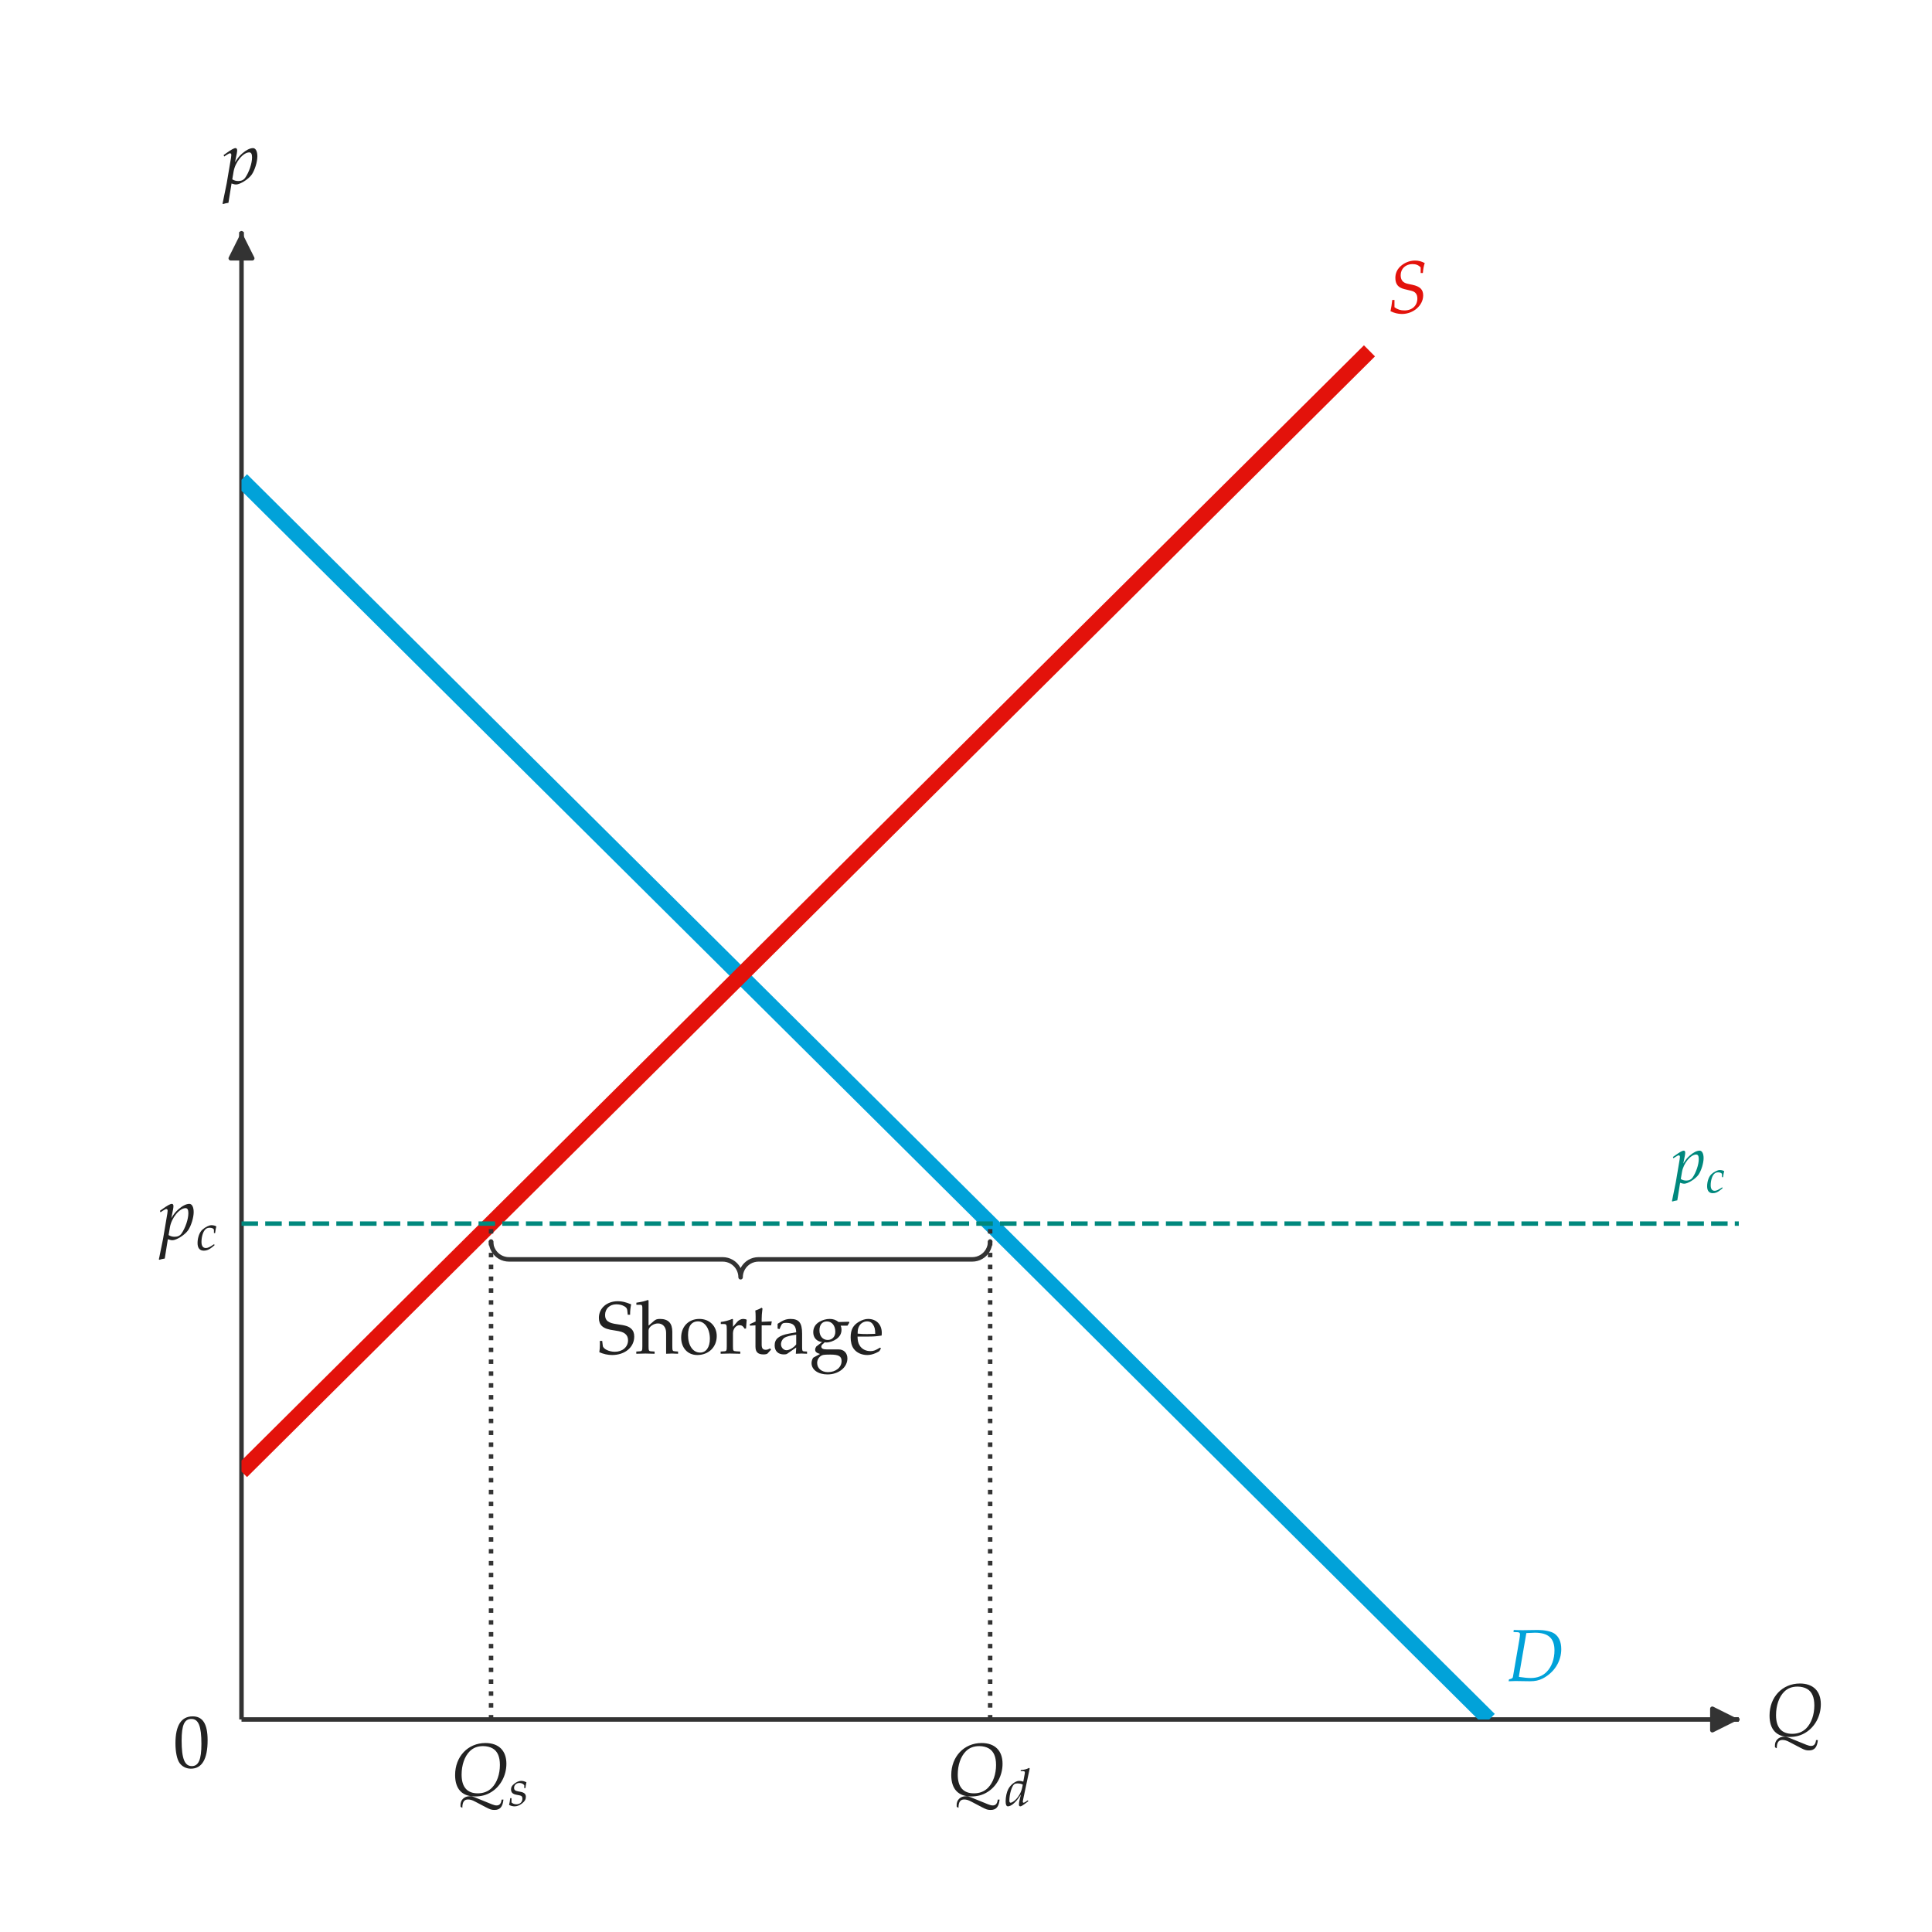
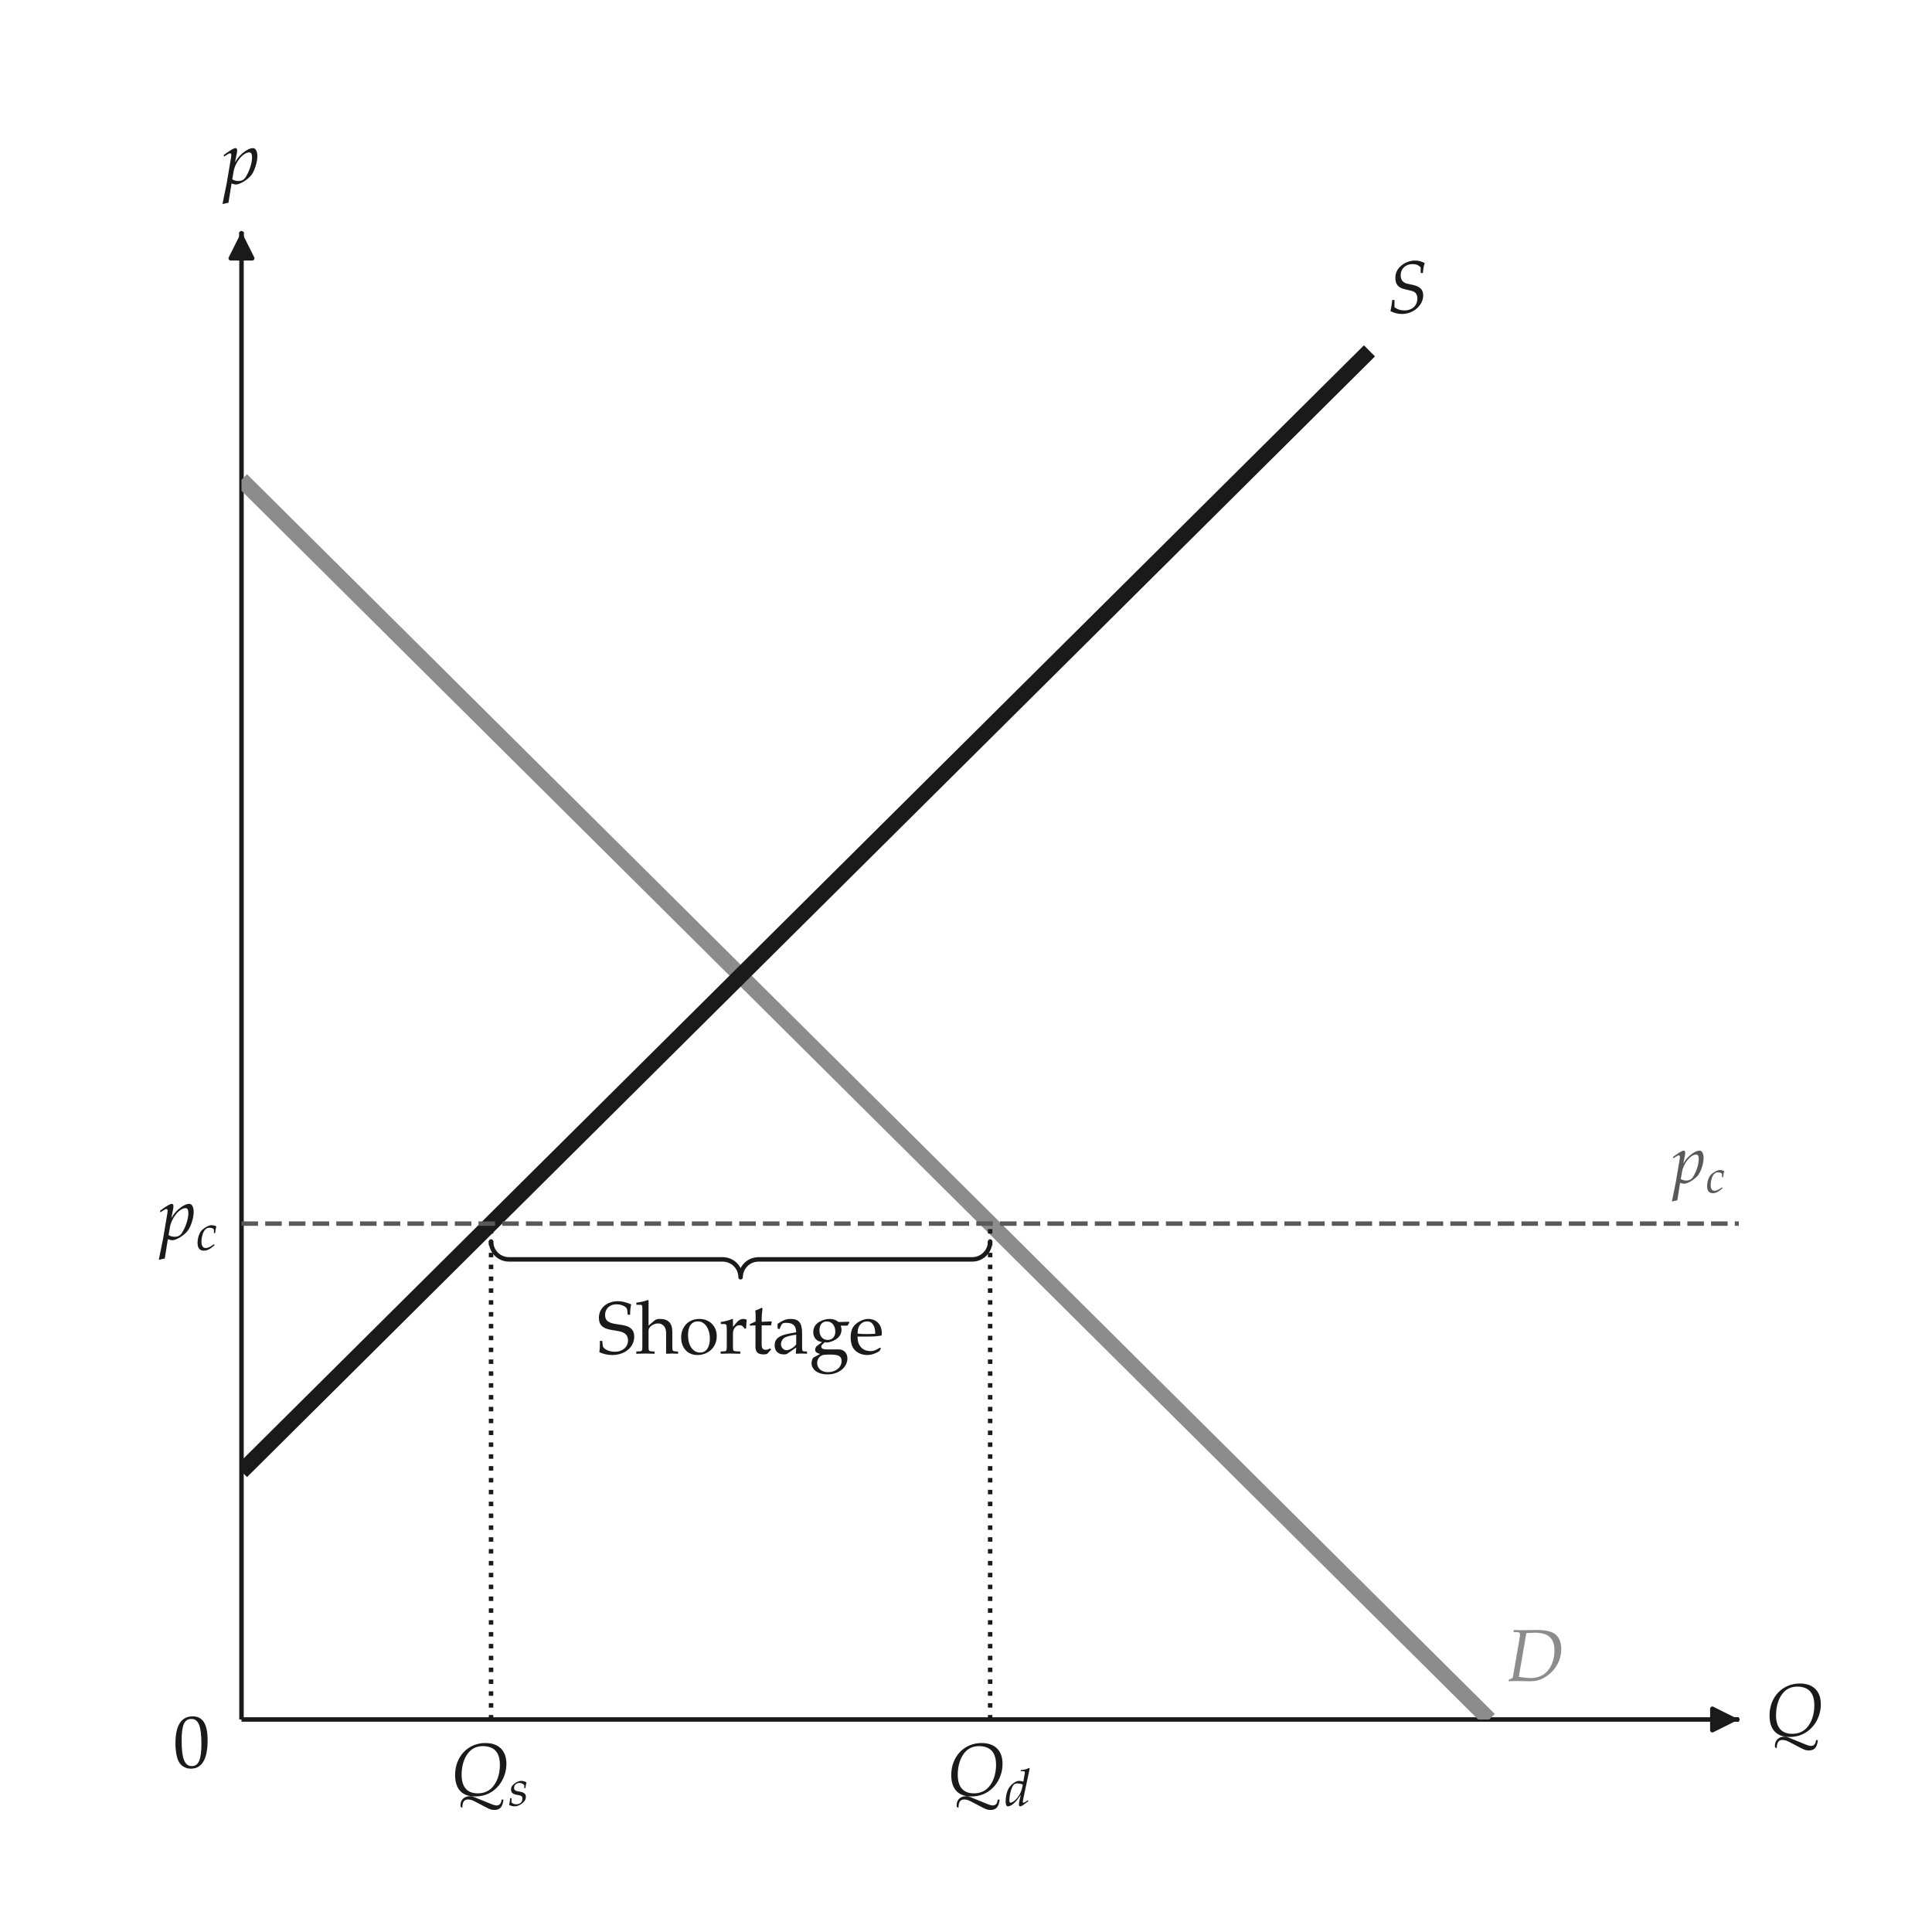
<svg xmlns="http://www.w3.org/2000/svg" xmlns:xlink="http://www.w3.org/1999/xlink" width="432pt" height="432pt" viewBox="0 0 432 432" version="1.1">
  <defs>
    <style type="text/css">*{stroke-linejoin: round; stroke-linecap: butt}</style>
  </defs>
  <g id="figure_1">
    <g id="patch_1">
      <path d="M 0 432  L 432 432  L 432 0  L 0 0  z " style="fill: #ffffff" />
    </g>
    <g id="axes_1">
      <g id="axes.x">
-         <path d="M 54 384.48  L 388.8 384.48  " style="fill: none; stroke: #333333; stroke-linejoin: miter" />
+         <path d="M 54 384.48  L 388.8 384.48  " style="fill: none; stroke: #1a1a1a; stroke-linejoin: miter" />
      </g>
      <g id="patch_2">
-         <path d="M 388.465 384.48  Q 388.633 384.48 387.682 384.48  " style="fill: none; stroke: #333333; stroke-linecap: round" />
-         <path d="M 382.882 382.08  L 387.682 384.48  L 382.882 386.88  z " style="fill: #333333; stroke: #333333; stroke-linecap: round" />
+         <path d="M 388.465 384.48  Q 388.633 384.48 387.682 384.48  " style="fill: none; stroke: #1a1a1a; stroke-linecap: round" />
+         <path d="M 382.882 382.08  L 387.682 384.48  L 382.882 386.88  z " style="fill: #1a1a1a; stroke: #1a1a1a; stroke-linecap: round" />
      </g>
      <g id="axes.y">
-         <path d="M 54 384.48  L 54 51.84  " style="fill: none; stroke: #333333; stroke-linejoin: miter" />
+         <path d="M 54 384.48  L 54 51.84  " style="fill: none; stroke: #1a1a1a; stroke-linejoin: miter" />
      </g>
      <g id="patch_3">
-         <path d="M 54 52.173  Q 54 52.006 54 52.958  " style="fill: none; stroke: #333333; stroke-linecap: round" />
-         <path d="M 51.6 57.758  L 54 52.958  L 56.4 57.758  z " style="fill: #333333; stroke: #333333; stroke-linecap: round" />
+         <path d="M 54 52.173  Q 54 52.006 54 52.958  " style="fill: none; stroke: #1a1a1a; stroke-linecap: round" />
+         <path d="M 51.6 57.758  L 54 52.958  L 56.4 57.758  z " style="fill: #1a1a1a; stroke: #1a1a1a; stroke-linecap: round" />
      </g>
      <g id="axes.y.label">
-         <g style="fill: #222222" transform="translate(49.875 41.2035) scale(0.165 -0.165)">
+         <g style="fill: #1a1a1a" transform="translate(49.875 41.2035) scale(0.165 -0.165)">
          <defs>
            <path id="TeXGyrePagella-Italic-51" d="M -45 -1728  L 0 -1766  C 134 -1722 262 -1690 467 -1658  L 736 19  L 794 0  C 960 -58 1056 -70 1126 -70  C 1485 -70 2221 397 2496 800  C 2758 1190 2976 1894 2976 2374  C 2976 2803 2829 3085 2598 3085  C 2330 3085 1997 2912 1658 2618  C 1402 2387 1267 2227 1037 1850  L 1190 2611  C 1210 2720 1222 2816 1222 2893  C 1222 3014 1171 3085 1082 3085  C 947 3085 704 2950 230 2611  L 51 2483  L 96 2355  L 301 2490  C 480 2605 550 2637 608 2637  C 672 2637 717 2579 717 2490  C 717 2438 704 2310 691 2246  L 320 51  L 6 -1491  L -45 -1728  z M 800 378  L 915 1056  C 1056 1875 1741 2714 2272 2714  C 2438 2714 2515 2573 2515 2278  C 2515 1760 2259 998 1920 512  C 1792 326 1587 230 1325 230  C 1126 230 966 275 800 378  z " transform="scale(0.015625)" />
          </defs>
          <use xlink:href="#TeXGyrePagella-Italic-51" transform="translate(0 0.796875)" />
        </g>
      </g>
      <g id="axes.x.label">
-         <g style="fill: #222222" transform="translate(394.8 388.1513) scale(0.165 -0.165)">
+         <g style="fill: #1a1a1a" transform="translate(394.8 388.1513) scale(0.165 -0.165)">
          <defs>
            <path id="TeXGyrePagella-Italic-32" d="M 339 1741  C 339 531 941 -115 2067 -115  C 2611 -115 3066 6 3482 269  C 4288 768 4787 1709 4787 2720  C 4787 3859 4122 4518 2970 4518  C 1453 4518 339 3347 339 1741  z M 806 -909  C 806 -909 806 -966 813 -1018  L 966 -1101  C 966 -608 1120 -378 1459 -378  C 1645 -378 1824 -429 2074 -563  L 3002 -1050  C 3386 -1248 3501 -1286 3757 -1286  C 4237 -1286 4467 -1011 4531 -390  L 4371 -390  C 4333 -736 4192 -896 3936 -896  C 3827 -896 3706 -864 3539 -800  L 2029 -186  C 1869 -122 1754 -96 1606 -96  C 1133 -96 781 -422 806 -909  z M 902 1773  C 902 2605 1158 3354 1600 3795  C 1901 4102 2285 4250 2771 4250  C 3078 4250 3392 4173 3603 4045  C 4019 3802 4224 3322 4224 2618  C 4224 1811 3968 1088 3533 640  C 3219 320 2803 154 2304 154  C 1382 154 902 704 902 1773  z " transform="scale(0.015625)" />
          </defs>
          <use xlink:href="#TeXGyrePagella-Italic-32" transform="translate(0 0.40625)" />
        </g>
      </g>
      <g id="axes.origin.label">
-         <g style="fill: #222222" transform="translate(38.75 395.1513) scale(0.165 -0.165)">
+         <g style="fill: #1a1a1a" transform="translate(38.75 395.1513) scale(0.165 -0.165)">
          <defs>
            <path id="TeXGyrePagella-Regular-11" d="M 186 2074  C 186 1325 320 678 544 365  C 768 51 1126 -128 1523 -128  C 2490 -128 2976 704 2976 2342  C 2976 3744 2560 4410 1683 4410  C 691 4410 186 3622 186 2074  z M 723 2304  C 723 3654 960 4186 1568 4186  C 2189 4186 2438 3558 2438 2022  C 2438 659 2195 96 1606 96  C 986 96 723 742 723 2304  z " transform="scale(0.015625)" />
          </defs>
          <use xlink:href="#TeXGyrePagella-Regular-11" />
        </g>
      </g>
      <g id="market.control.mark.q_d">
-         <g style="fill: #222222" transform="translate(211.83 401.459) scale(0.165 -0.165)">
+         <g style="fill: #1a1a1a" transform="translate(211.83 401.459) scale(0.165 -0.165)">
          <defs>
            <path id="TeXGyrePagella-Italic-45" d="M 109 550  C 109 134 205 -70 390 -70  C 563 -70 800 38 1018 211  C 1363 493 1574 742 2003 1389  L 1856 806  C 1786 525 1754 320 1754 154  C 1754 19 1811 -70 1920 -70  C 2029 -70 2182 19 2400 179  L 2918 563  L 2854 685  L 2573 486  C 2483 422 2381 378 2323 378  C 2272 378 2234 435 2234 525  C 2234 576 2246 634 2285 819  L 3091 4621  L 3014 4691  C 2682 4525 2451 4467 1990 4422  L 1965 4288  L 2272 4288  C 2426 4288 2490 4243 2490 4134  C 2490 4083 2483 4026 2477 3981  L 2298 2995  C 2106 3053 1933 3085 1773 3085  C 1331 3085 730 2624 435 2067  C 237 1696 109 1088 109 550  z M 570 627  C 570 1434 864 2432 1178 2675  C 1261 2739 1382 2771 1555 2771  C 1837 2771 2022 2733 2234 2624  L 2157 2246  C 2042 1683 1728 1120 1331 742  C 1107 531 851 378 730 378  C 627 378 570 467 570 627  z " transform="scale(0.015625)" />
          </defs>
          <use xlink:href="#TeXGyrePagella-Italic-32" transform="translate(0 0.40625)" />
          <use xlink:href="#TeXGyrePagella-Italic-45" transform="translate(77.79993 -14.05469) scale(0.7)" />
        </g>
      </g>
      <g id="market.control.mark.q_s">
-         <g style="fill: #222222" transform="translate(100.89 401.459) scale(0.165 -0.165)">
+         <g style="fill: #1a1a1a" transform="translate(100.89 401.459) scale(0.165 -0.165)">
          <defs>
            <path id="TeXGyrePagella-Italic-54" d="M 58 102  C 301 -19 518 -70 742 -70  C 1056 -70 1350 45 1677 301  C 2003 557 2138 794 2138 1114  C 2138 1459 1939 1645 1459 1734  L 1184 1786  C 800 1856 678 1965 678 2227  C 678 2566 960 2829 1331 2829  C 1594 2829 1837 2714 1939 2541  L 1939 2189  L 2086 2189  C 2112 2413 2138 2586 2208 2912  C 1958 3034 1779 3085 1568 3085  C 1235 3085 845 2899 538 2586  C 371 2413 301 2253 301 2022  C 301 1664 499 1459 922 1376  L 1325 1299  C 1606 1248 1709 1139 1709 883  C 1709 461 1414 186 960 186  C 730 186 538 256 358 410  L 358 947  L 198 947  C 166 621 128 397 58 102  z " transform="scale(0.015625)" />
          </defs>
          <use xlink:href="#TeXGyrePagella-Italic-32" transform="translate(0 0.40625)" />
          <use xlink:href="#TeXGyrePagella-Italic-54" transform="translate(77.79993 -14.05469) scale(0.7)" />
        </g>
      </g>
      <g id="market.control.mark.p_c">
-         <g style="fill: #222222" transform="translate(35.635 277.2713) scale(0.165 -0.165)">
+         <g style="fill: #1a1a1a" transform="translate(35.635 277.2713) scale(0.165 -0.165)">
          <defs>
            <path id="TeXGyrePagella-Italic-44" d="M 160 870  C 160 256 429 -70 941 -70  C 1286 -70 1594 58 1946 346  L 2266 608  L 2214 736  L 2118 672  C 1658 365 1414 256 1190 256  C 832 256 646 512 646 1018  C 646 1696 864 2355 1171 2605  C 1306 2720 1466 2771 1670 2771  C 1958 2771 2189 2650 2189 2496  L 2189 2112  L 2336 2112  C 2387 2528 2432 2765 2490 2931  C 2330 3034 2118 3085 1875 3085  C 1587 3085 1133 2861 768 2541  C 403 2221 160 1555 160 870  z " transform="scale(0.015625)" />
          </defs>
          <use xlink:href="#TeXGyrePagella-Italic-51" transform="translate(0 0.796875)" />
          <use xlink:href="#TeXGyrePagella-Italic-44" transform="translate(49.99995 -13.66406) scale(0.7)" />
        </g>
      </g>
      <g id="market.control.gap">
-         <path d="M 109.8 277.6  L 109.834 278.122  L 109.936 278.635  L 110.104 279.131  L 110.336 279.6  L 110.627 280.035  L 110.972 280.428  L 111.365 280.773  L 111.8 281.064  L 112.269 281.296  L 112.765 281.464  L 113.278 281.566  L 113.8 281.6  L 161.6 281.6  L 162.122 281.634  L 162.635 281.736  L 163.131 281.904  L 163.6 282.136  L 164.035 282.427  L 164.428 282.772  L 164.773 283.165  L 165.064 283.6  L 165.296 284.069  L 165.464 284.565  L 165.566 285.078  L 165.6 285.6  L 165.634 285.078  L 165.736 284.565  L 165.904 284.069  L 166.136 283.6  L 166.427 283.165  L 166.772 282.772  L 167.165 282.427  L 167.6 282.136  L 168.069 281.904  L 168.565 281.736  L 169.078 281.634  L 169.6 281.6  L 217.4 281.6  L 217.922 281.566  L 218.435 281.464  L 218.931 281.296  L 219.4 281.064  L 219.835 280.773  L 220.228 280.428  L 220.573 280.035  L 220.864 279.6  L 221.096 279.131  L 221.264 278.635  L 221.366 278.122  L 221.4 277.6  " style="fill: none; stroke: #333333; stroke-linecap: round" />
+         <path d="M 109.8 277.6  L 109.834 278.122  L 109.936 278.635  L 110.104 279.131  L 110.336 279.6  L 110.627 280.035  L 110.972 280.428  L 111.365 280.773  L 111.8 281.064  L 112.269 281.296  L 112.765 281.464  L 113.278 281.566  L 113.8 281.6  L 161.6 281.6  L 162.122 281.634  L 162.635 281.736  L 163.131 281.904  L 163.6 282.136  L 164.035 282.427  L 164.428 282.772  L 164.773 283.165  L 165.064 283.6  L 165.296 284.069  L 165.464 284.565  L 165.566 285.078  L 165.6 285.6  L 165.634 285.078  L 165.736 284.565  L 165.904 284.069  L 166.136 283.6  L 166.427 283.165  L 166.772 282.772  L 167.165 282.427  L 167.6 282.136  L 168.069 281.904  L 168.565 281.736  L 169.078 281.634  L 169.6 281.6  L 217.4 281.6  L 217.922 281.566  L 218.435 281.464  L 218.931 281.296  L 219.4 281.064  L 219.835 280.773  L 220.228 280.428  L 220.573 280.035  L 220.864 279.6  L 221.096 279.131  L 221.264 278.635  L 221.366 278.122  L 221.4 277.6  " style="fill: none; stroke: #1a1a1a; stroke-linecap: round" />
      </g>
      <g id="market.control.gap.label">
-         <g style="fill: #222222" transform="translate(133.5165 302.655) scale(0.165 -0.165)">
+         <g style="fill: #1a1a1a" transform="translate(133.5165 302.655) scale(0.165 -0.165)">
          <defs>
            <path id="TeXGyrePagella-Regular-34" d="M 154 3098  C 154 2784 237 2554 422 2381  C 640 2182 934 2080 1555 1997  C 2048 1926 2272 1850 2438 1709  C 2605 1568 2682 1389 2682 1146  C 2682 570 2202 154 1536 154  C 1024 154 525 403 493 666  L 442 1094  L 237 1094  C 243 979 243 877 243 838  C 243 544 230 403 192 115  C 557 -45 928 -128 1299 -128  C 2413 -128 3219 544 3219 1472  C 3219 1773 3136 1984 2957 2150  C 2733 2362 2464 2445 1747 2541  C 966 2643 691 2854 691 3347  C 691 3885 1094 4269 1658 4269  C 1907 4269 2144 4218 2317 4122  C 2528 4013 2598 3917 2618 3731  L 2656 3366  L 2861 3366  C 2861 3706 2886 3923 2950 4269  C 2438 4474 2150 4538 1798 4538  C 845 4538 154 3936 154 3098  z " transform="scale(0.015625)" />
            <path id="TeXGyrePagella-Regular-49" d="M 38 -19  C 301 -6 570 0 832 0  C 1094 0 1363 -6 1626 -19  L 1626 173  L 1338 192  C 1120 205 1101 250 1101 653  L 1101 2010  C 1101 2298 1523 2611 1914 2611  C 2342 2611 2624 2291 2624 1798  L 2624 -19  C 2790 -6 2963 0 3130 0  C 3309 0 3482 -6 3661 -19  L 3661 173  L 3398 192  C 3181 205 3162 243 3162 653  L 3162 1888  C 3162 2637 2810 3002 2093 3002  C 1856 3002 1722 2957 1587 2842  L 1101 2419  L 1101 4595  L 1043 4646  C 762 4538 550 4486 45 4410  L 45 4230  L 403 4230  C 518 4230 563 4160 563 3968  L 563 653  C 563 250 544 205 326 192  L 38 173  L 38 -19  z " transform="scale(0.015625)" />
            <path id="TeXGyrePagella-Regular-50" d="M 205 1389  C 205 486 774 -128 1600 -128  C 2586 -128 3290 557 3290 1517  C 3290 2381 2662 3002 1786 3002  C 851 3002 205 2342 205 1389  z M 800 1606  C 800 2374 1107 2790 1670 2790  C 2259 2790 2694 2150 2694 1280  C 2694 544 2368 83 1850 83  C 1222 83 800 698 800 1606  z " transform="scale(0.015625)" />
            <path id="TeXGyrePagella-Regular-53" d="M 134 -19  C 397 -6 659 0 922 0  C 1229 0 1530 -6 1837 -19  L 1837 173  L 1504 192  C 1216 211 1203 230 1203 653  L 1203 1754  C 1203 2138 1459 2458 1773 2458  C 1965 2458 2099 2368 2202 2163  L 2336 2163  L 2394 2931  C 2323 2976 2208 3002 2093 3002  C 1901 3002 1696 2899 1562 2739  L 1203 2317  L 1203 2976  L 1146 3002  C 819 2867 486 2778 147 2739  L 147 2560  L 384 2560  C 640 2560 666 2515 666 2093  L 666 653  C 666 250 646 205 429 192  L 134 173  L 134 -19  z " transform="scale(0.015625)" />
            <path id="TeXGyrePagella-Regular-55" d="M 141 2419  L 627 2445  L 627 602  C 627 128 838 -77 1331 -77  C 1478 -77 1632 -45 1670 0  L 1978 339  L 1894 448  C 1734 358 1638 326 1517 326  C 1267 326 1165 454 1165 768  L 1165 2445  L 1984 2445  L 2042 2790  L 1165 2752  L 1165 2995  C 1165 3264 1184 3494 1235 3904  L 1158 3974  C 1005 3878 813 3795 614 3731  C 634 3539 640 3418 640 3226  L 640 2778  L 141 2554  L 141 2419  z " transform="scale(0.015625)" />
            <path id="TeXGyrePagella-Regular-42" d="M 205 710  C 205 211 506 -77 1011 -77  C 1126 -77 1235 -58 1280 -26  L 2074 525  L 2042 -19  C 2208 -6 2374 0 2541 0  C 2701 0 2854 -6 3014 -19  L 3014 173  L 2765 186  C 2611 192 2586 243 2586 557  L 2586 1728  C 2586 2662 2317 3002 1574 3002  C 1299 3002 1043 2931 800 2784  L 461 2579  L 461 2163  L 627 2118  L 710 2317  C 838 2618 909 2662 1203 2662  C 1805 2662 2054 2426 2074 1843  L 1440 1728  C 570 1568 205 1267 205 710  z M 755 800  C 755 1037 883 1261 1075 1382  C 1235 1478 1587 1568 2074 1638  L 2074 794  C 1888 531 1485 288 1235 288  C 979 288 755 525 755 800  z " transform="scale(0.015625)" />
            <path id="TeXGyrePagella-Regular-48" d="M 205 -826  C 205 -1408 774 -1811 1587 -1811  C 2554 -1811 3315 -1203 3315 -422  C 3315 38 3008 358 2560 358  L 1536 358  C 1203 358 1050 435 1050 608  C 1050 691 1101 762 1267 902  C 1306 934 1318 947 1344 973  C 1408 966 1446 960 1498 960  C 1773 960 2112 1082 2374 1267  C 2662 1478 2803 1734 2803 2074  C 2803 2202 2784 2285 2733 2419  L 3322 2419  L 3482 2682  L 3456 2758  L 2547 2733  C 2310 2925 2080 3002 1766 3002  C 1485 3002 1158 2912 896 2758  C 538 2554 352 2240 352 1850  C 352 1376 646 1050 1120 998  L 614 608  C 550 512 518 429 518 333  C 518 154 634 51 941 -38  L 384 -339  C 294 -390 205 -627 205 -826  z M 691 -813  C 691 -525 858 -269 1114 -154  C 1216 -109 1395 -90 1837 -90  C 2560 -90 2810 -237 2810 -653  C 2810 -1203 2304 -1613 1632 -1613  C 1075 -1613 691 -1286 691 -813  z M 890 2003  C 890 2496 1126 2784 1536 2784  C 1971 2784 2266 2426 2266 1882  C 2266 1466 1997 1178 1606 1178  C 1178 1178 890 1510 890 2003  z " transform="scale(0.015625)" />
            <path id="TeXGyrePagella-Regular-46" d="M 166 1402  C 166 998 256 653 435 410  C 685 70 1120 -128 1600 -128  C 1837 -128 2074 -77 2336 38  C 2509 109 2643 192 2669 230  L 2797 448  L 2714 512  C 2304 269 2157 211 1882 211  C 1466 211 1120 397 941 710  C 819 922 774 1101 762 1472  L 1696 1472  C 2138 1472 2413 1491 2854 1562  C 2861 1651 2867 1709 2867 1786  C 2867 2522 2394 3002 1677 3002  C 1440 3002 1165 2918 902 2765  C 378 2464 166 2067 166 1402  z M 774 1728  C 774 2029 800 2170 883 2336  C 1018 2618 1293 2790 1600 2790  C 1811 2790 1978 2707 2093 2534  C 2234 2323 2298 2138 2298 1709  L 1581 1690  C 1286 1690 1120 1696 774 1728  z " transform="scale(0.015625)" />
          </defs>
          <use xlink:href="#TeXGyrePagella-Regular-34" />
          <use xlink:href="#TeXGyrePagella-Regular-49" transform="translate(52.5 0)" />
          <use xlink:href="#TeXGyrePagella-Regular-50" transform="translate(110.7031 0)" />
          <use xlink:href="#TeXGyrePagella-Regular-53" transform="translate(165.2969 0)" />
          <use xlink:href="#TeXGyrePagella-Regular-55" transform="translate(204.7969 0)" />
          <use xlink:href="#TeXGyrePagella-Regular-42" transform="translate(237.3906 0)" />
          <use xlink:href="#TeXGyrePagella-Regular-48" transform="translate(287.3906 0)" />
          <use xlink:href="#TeXGyrePagella-Regular-46" transform="translate(340.9844 0)" />
        </g>
      </g>
      <g id="market.demand">
-         <path d="M 54 107.28  L 333 384.48  " clip-path="url(#p03ccded801)" style="fill: none; stroke: #01a2d9; stroke-width: 3.5; stroke-linejoin: miter" />
+         <path d="M 54 107.28  L 333 384.48  " clip-path="url(#pc747e2a83c)" style="fill: none; stroke: #8c8c8c; stroke-width: 3.5; stroke-linejoin: miter" />
      </g>
      <g id="market.supply">
-         <path d="M 54 329.04  L 306.216 78.451  " clip-path="url(#p03ccded801)" style="fill: none; stroke: #e3120b; stroke-width: 3.5; stroke-linejoin: miter" />
+         <path d="M 54 329.04  L 306.216 78.451  " clip-path="url(#pc747e2a83c)" style="fill: none; stroke: #1a1a1a; stroke-width: 3.5; stroke-linejoin: miter" />
      </g>
      <g id="market.control.guide.q_d">
-         <path d="M 221.4 384.48  L 221.4 273.6  " clip-path="url(#p03ccded801)" style="fill: none; stroke-dasharray: 1,1.65; stroke-dashoffset: 0; stroke: #333333; stroke-linejoin: miter" />
+         <path d="M 221.4 384.48  L 221.4 273.6  " clip-path="url(#pc747e2a83c)" style="fill: none; stroke-dasharray: 1,1.65; stroke-dashoffset: 0; stroke: #1a1a1a; stroke-linejoin: miter" />
      </g>
      <g id="market.control.guide.q_s">
-         <path d="M 109.8 384.48  L 109.8 273.6  " clip-path="url(#p03ccded801)" style="fill: none; stroke-dasharray: 1,1.65; stroke-dashoffset: 0; stroke: #333333; stroke-linejoin: miter" />
+         <path d="M 109.8 384.48  L 109.8 273.6  " clip-path="url(#pc747e2a83c)" style="fill: none; stroke-dasharray: 1,1.65; stroke-dashoffset: 0; stroke: #1a1a1a; stroke-linejoin: miter" />
      </g>
      <g id="market.control.price">
-         <path d="M 54 273.6  L 388.8 273.6  " clip-path="url(#p03ccded801)" style="fill: none; stroke-dasharray: 3.7,1.6; stroke-dashoffset: 0; stroke: #00887d; stroke-linejoin: miter" />
+         <path d="M 54 273.6  L 388.8 273.6  " clip-path="url(#pc747e2a83c)" style="fill: none; stroke-dasharray: 3.7,1.6; stroke-dashoffset: 0; stroke: #595959; stroke-linejoin: miter" />
      </g>
      <g id="market.control.price.label">
-         <g style="fill: #00887d" transform="translate(373.9543 264.637) scale(0.15 -0.15)">
+         <g style="fill: #595959" transform="translate(373.9543 264.637) scale(0.15 -0.15)">
          <use xlink:href="#TeXGyrePagella-Italic-51" transform="translate(0 0.796875)" />
          <use xlink:href="#TeXGyrePagella-Italic-44" transform="translate(49.99995 -13.66406) scale(0.7)" />
        </g>
      </g>
      <g id="market.demand.label">
-         <g style="fill: #01a2d9" transform="translate(336.8734 376.0151) scale(0.165 -0.165)">
+         <g style="fill: #8c8c8c" transform="translate(336.8734 376.0151) scale(0.165 -0.165)">
          <defs>
            <path id="TeXGyrePagella-Italic-25" d="M 179 -19  C 378 -6 576 0 774 0  C 1190 0 1606 -19 2022 -19  C 2483 -19 2797 51 3130 218  C 4128 730 4742 1696 4742 2758  C 4742 3386 4550 3834 4160 4109  C 3866 4320 3251 4429 2714 4429  C 2278 4429 1843 4410 1408 4410  C 1146 4410 883 4416 621 4429  L 602 4250  L 941 4237  C 1094 4230 1165 4179 1165 4064  C 1165 3974 1139 3770 1107 3578  L 550 352  C 525 205 333 179 211 147  L 179 -19  z M 1075 358  C 1075 435 1082 480 1101 595  L 1715 4160  C 1965 4160 2208 4192 2458 4192  C 3622 4192 4154 3706 4154 2656  C 4154 1907 3910 1235 3475 794  C 3130 442 2662 262 2106 262  C 1824 262 1510 294 1075 358  z " transform="scale(0.015625)" />
          </defs>
          <use xlink:href="#TeXGyrePagella-Italic-25" transform="translate(0 0.796875)" />
        </g>
      </g>
      <g id="market.supply.label">
-         <g style="fill: #e3120b" transform="translate(310.2244 69.97577) scale(0.165 -0.165)">
+         <g style="fill: #1a1a1a" transform="translate(310.2244 69.97577) scale(0.165 -0.165)">
          <defs>
            <path id="TeXGyrePagella-Italic-34" d="M 269 128  C 589 -32 922 -115 1261 -115  C 2253 -115 3104 627 3104 1498  C 3104 2003 2829 2272 2182 2413  L 1766 2502  C 1344 2592 1152 2829 1152 3251  C 1152 3808 1581 4211 2170 4211  C 2483 4211 2694 4128 2886 3923  L 2886 3437  L 3078 3437  C 3104 3782 3149 4026 3238 4301  C 2944 4454 2701 4518 2394 4518  C 1920 4518 1440 4320 1094 3981  C 826 3712 691 3392 691 3014  C 691 2470 934 2170 1472 2042  L 2080 1894  C 2432 1811 2598 1594 2598 1222  C 2598 608 2144 192 1485 192  C 1139 192 896 269 614 467  L 614 1101  L 422 1101  C 384 749 339 461 269 128  z " transform="scale(0.015625)" />
          </defs>
          <use xlink:href="#TeXGyrePagella-Italic-34" transform="translate(0 0.40625)" />
        </g>
      </g>
    </g>
  </g>
  <defs>
-     <clipPath id="p03ccded801">
+     <clipPath id="pc747e2a83c">
      <rect x="54" y="51.84" width="334.8" height="332.64" />
    </clipPath>
  </defs>
</svg>
